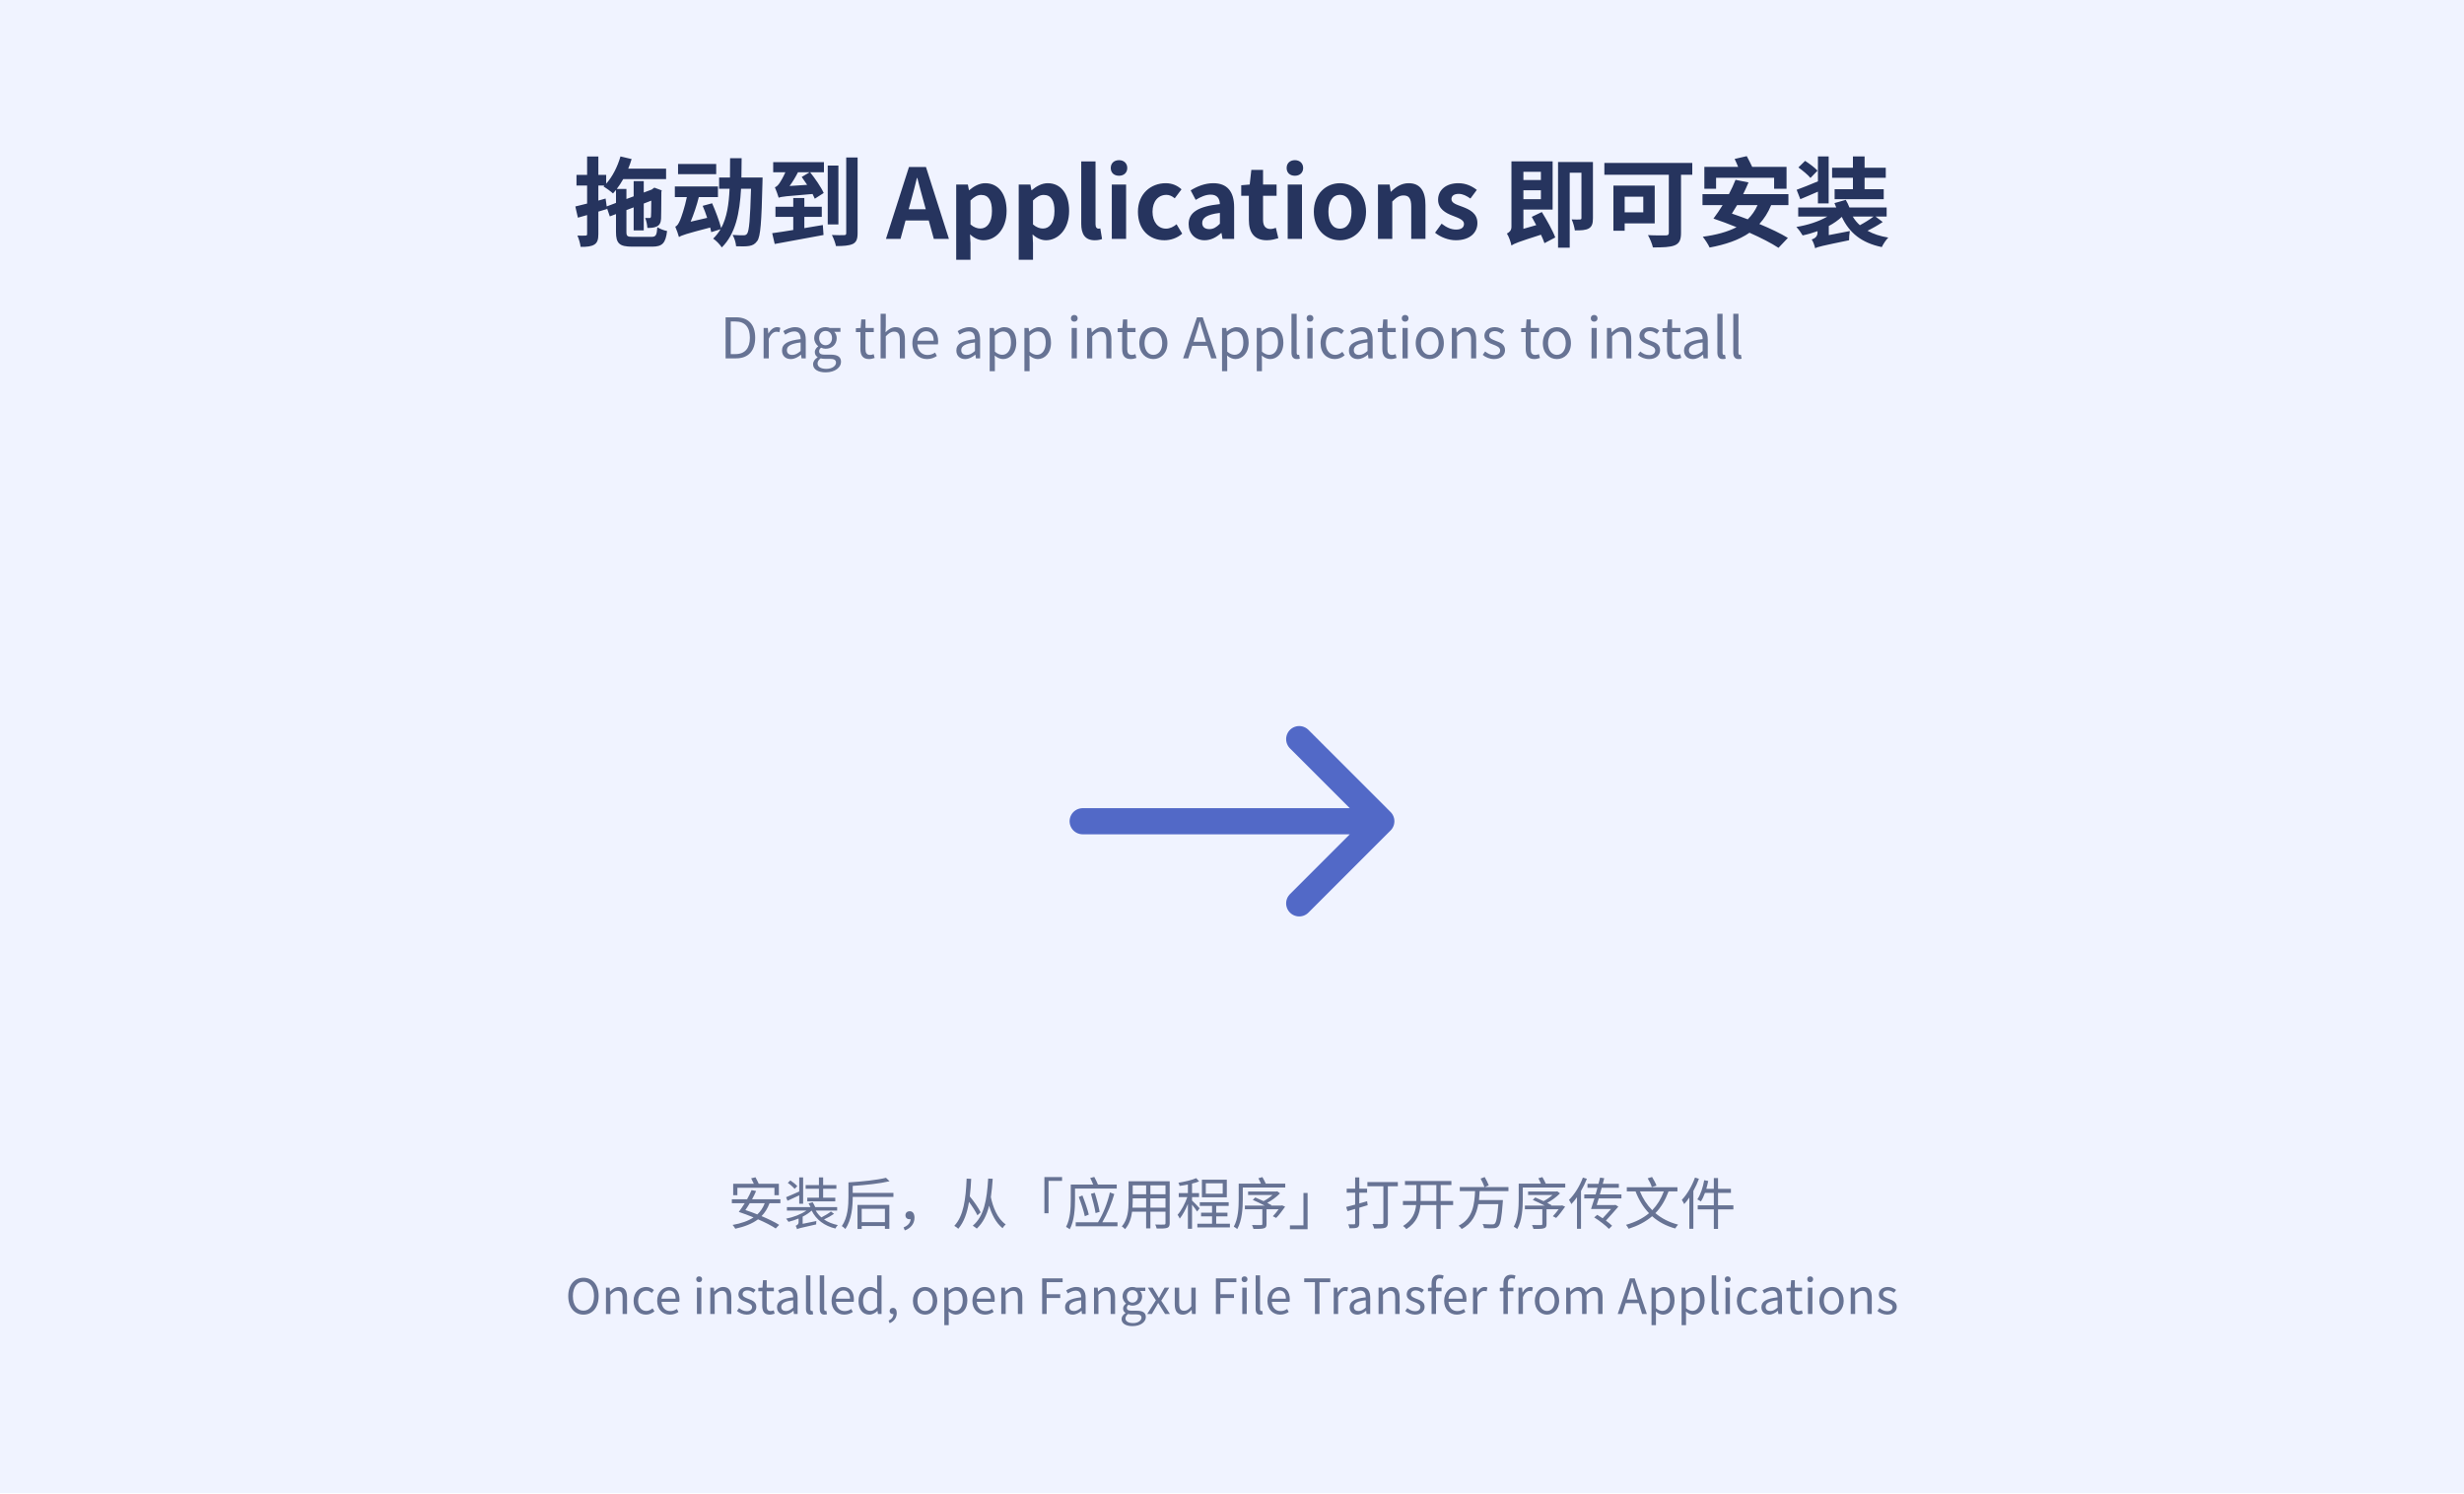
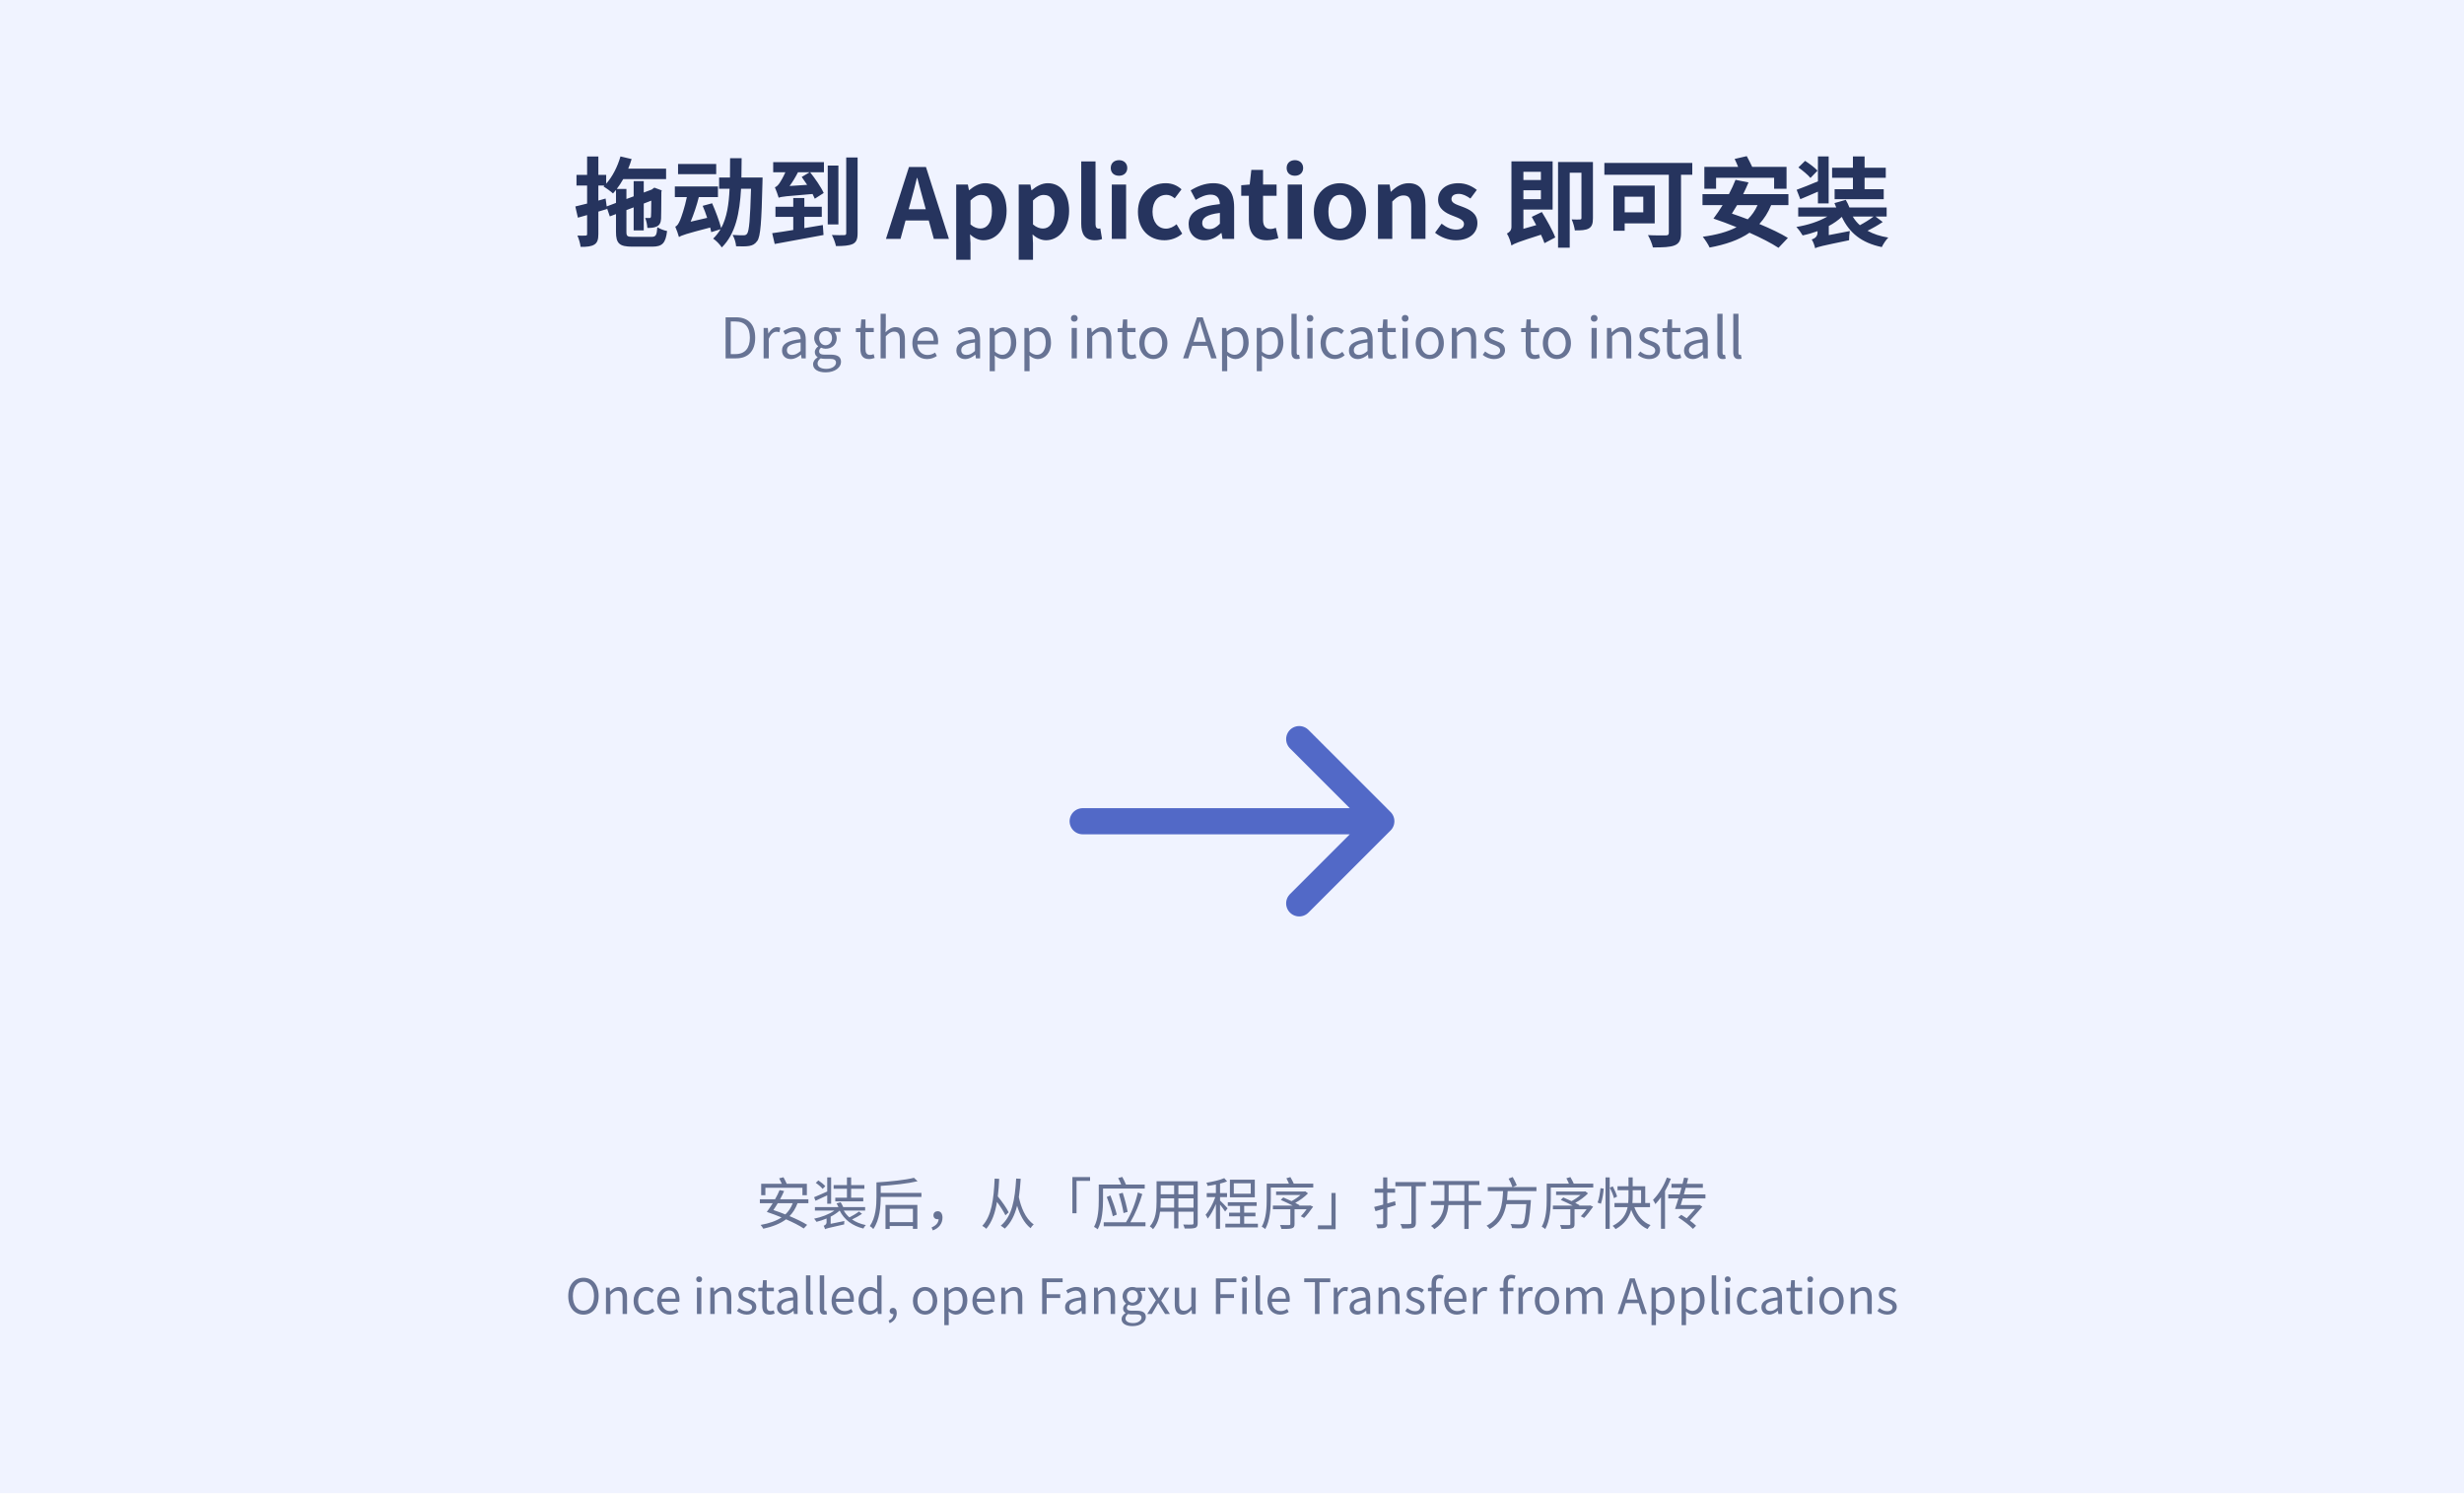
<svg xmlns="http://www.w3.org/2000/svg" width="660" height="400" viewBox="0 0 660 400">
  <rect width="660" height="400" fill="#f0f3ff" />
  <g text-anchor="middle" font-family="PingFang SC, Noto Sans CJK SC, sans-serif">
    <text x="330" y="64" font-size="26" font-weight="600" fill="#26345e">拖动到 Applications 即可安装</text>
    <text x="330" y="96" font-size="15" fill="#677394">Drag the app into Applications to install</text>
-     <text x="330" y="328" font-size="15" fill="#677394">安装后，从「应用程序」打开方序传文件</text>
+     <text x="330" y="328" font-size="15" fill="#677394">安装后，从「应用程序」打开方序快传</text>
    <text x="330" y="352" font-size="13" fill="#677394">Once installed, open Fangxu File Transfer from Applications</text>
  </g>
  <path d="M 290 220 H 370 M 348 198 L 370 220 L 348 242" fill="none" stroke="#5269c7" stroke-width="7" stroke-linecap="round" stroke-linejoin="round" />
</svg>
